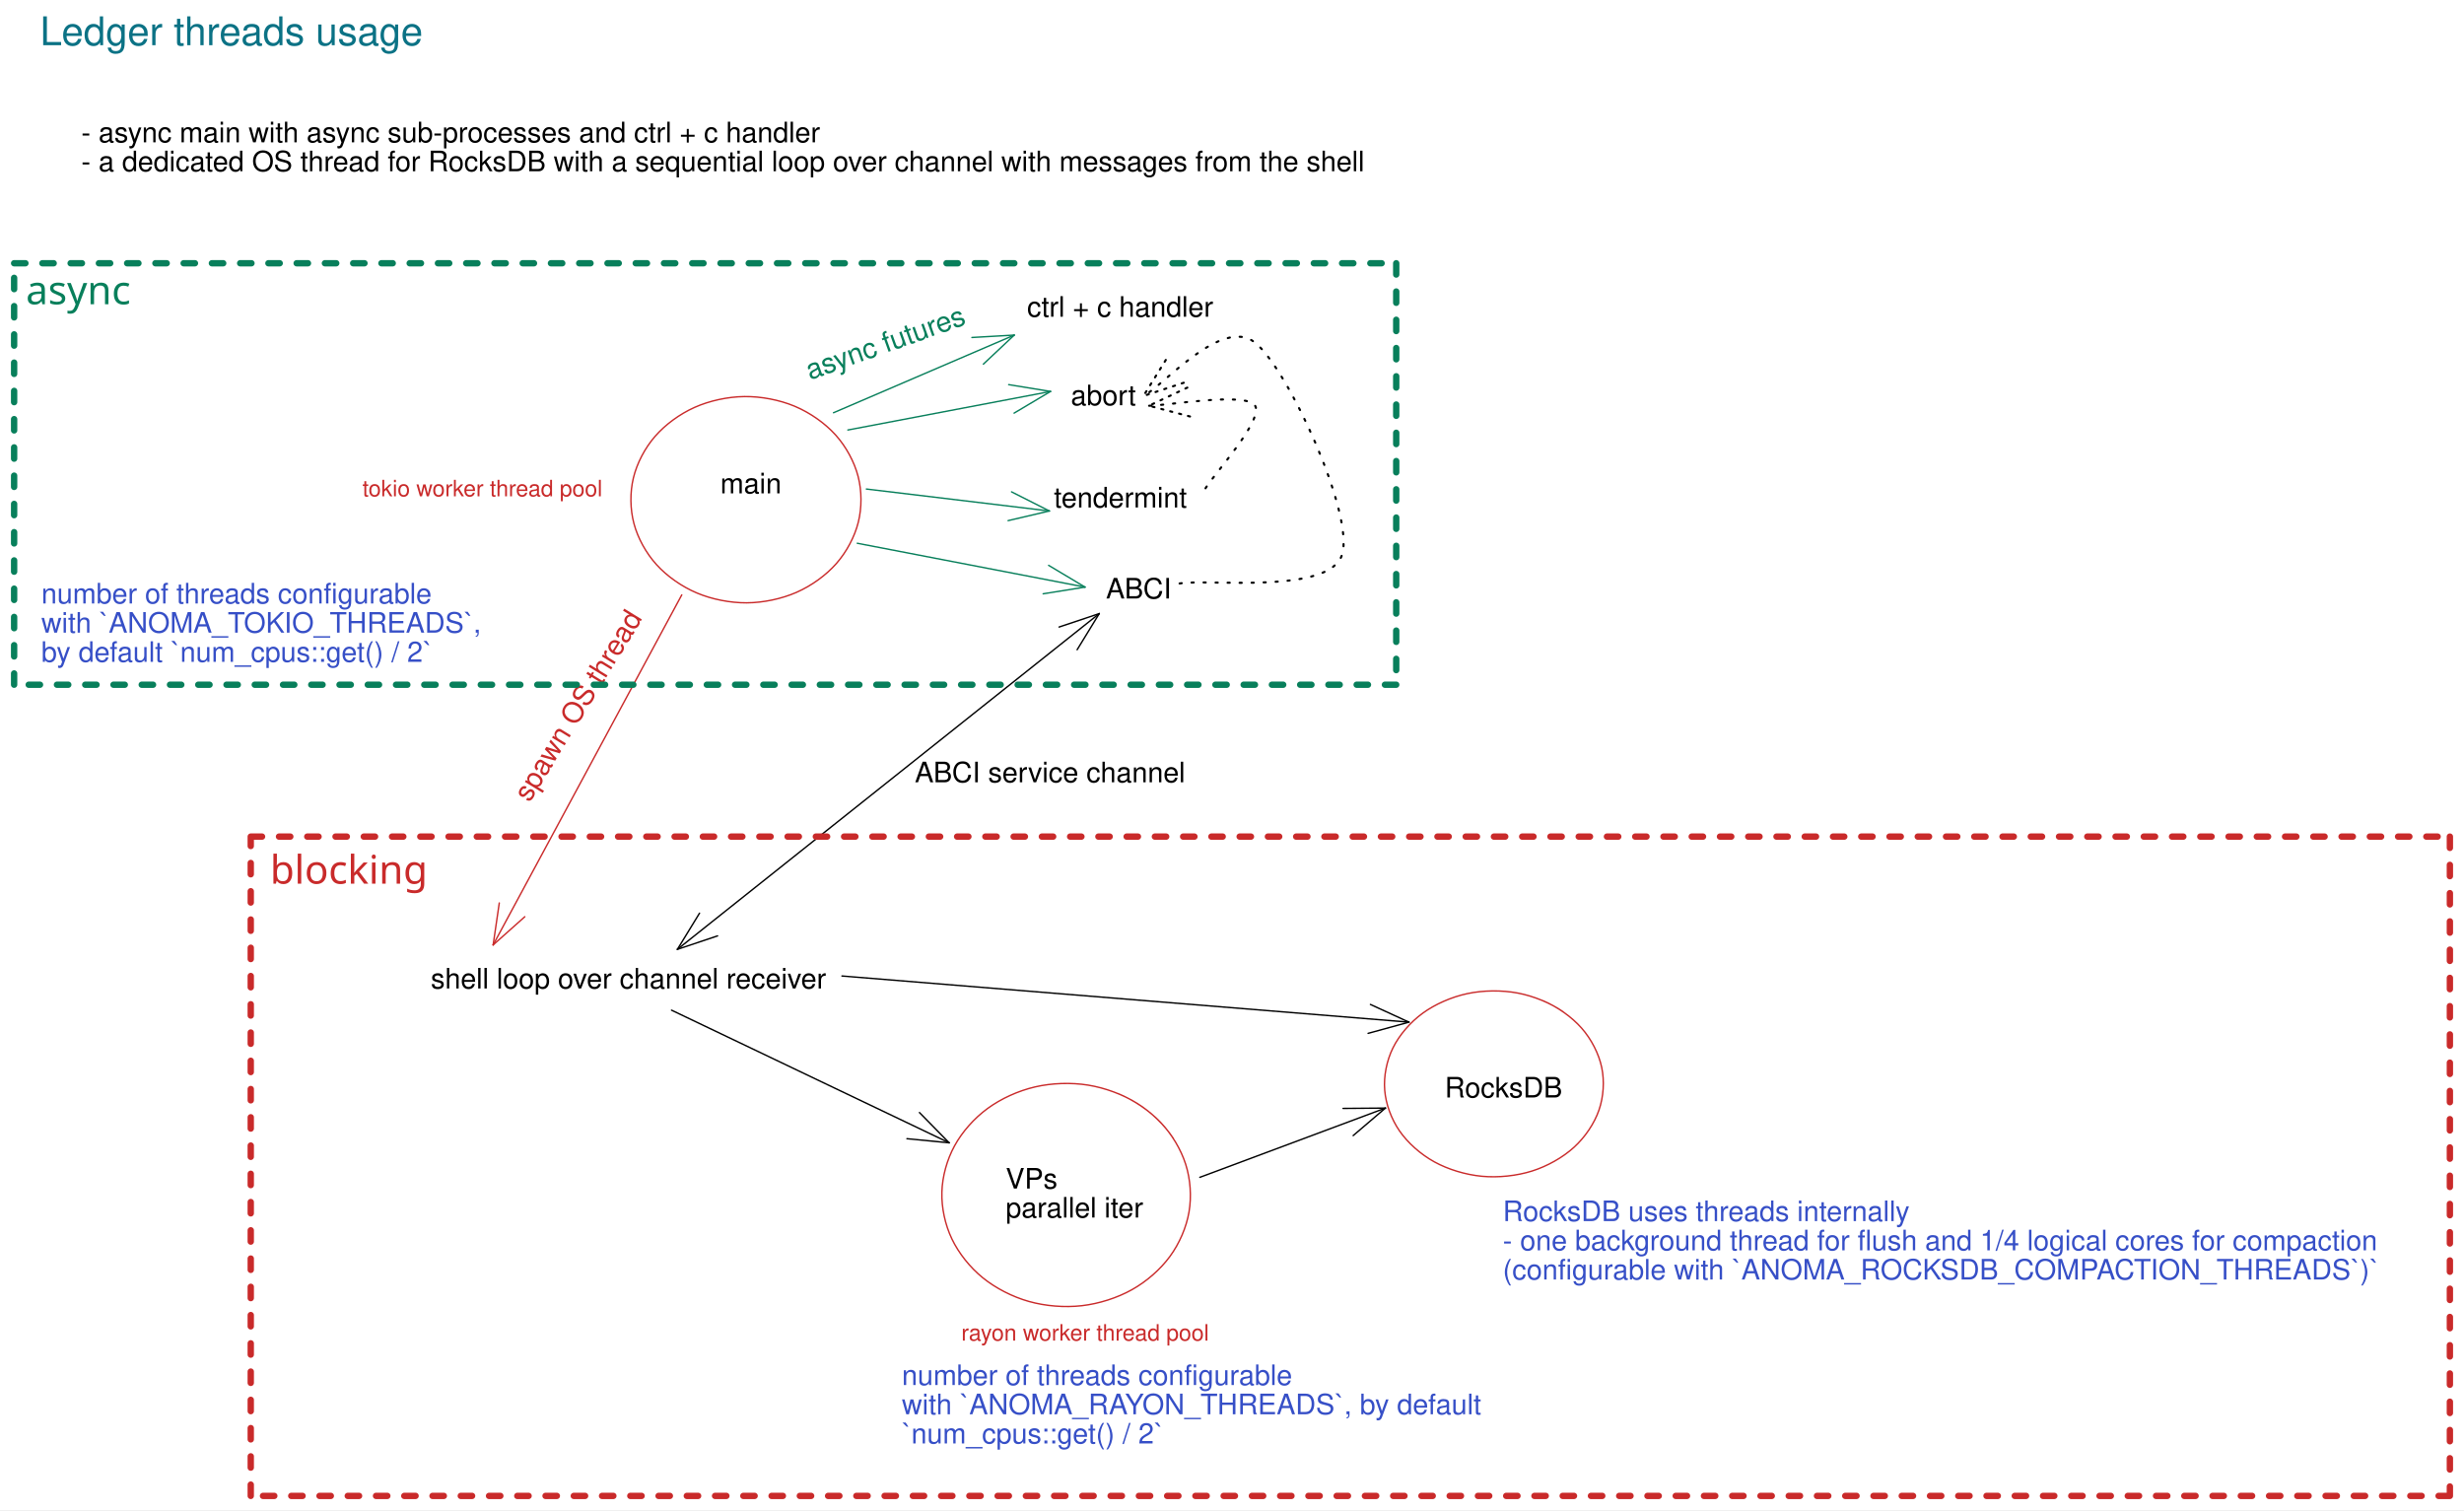
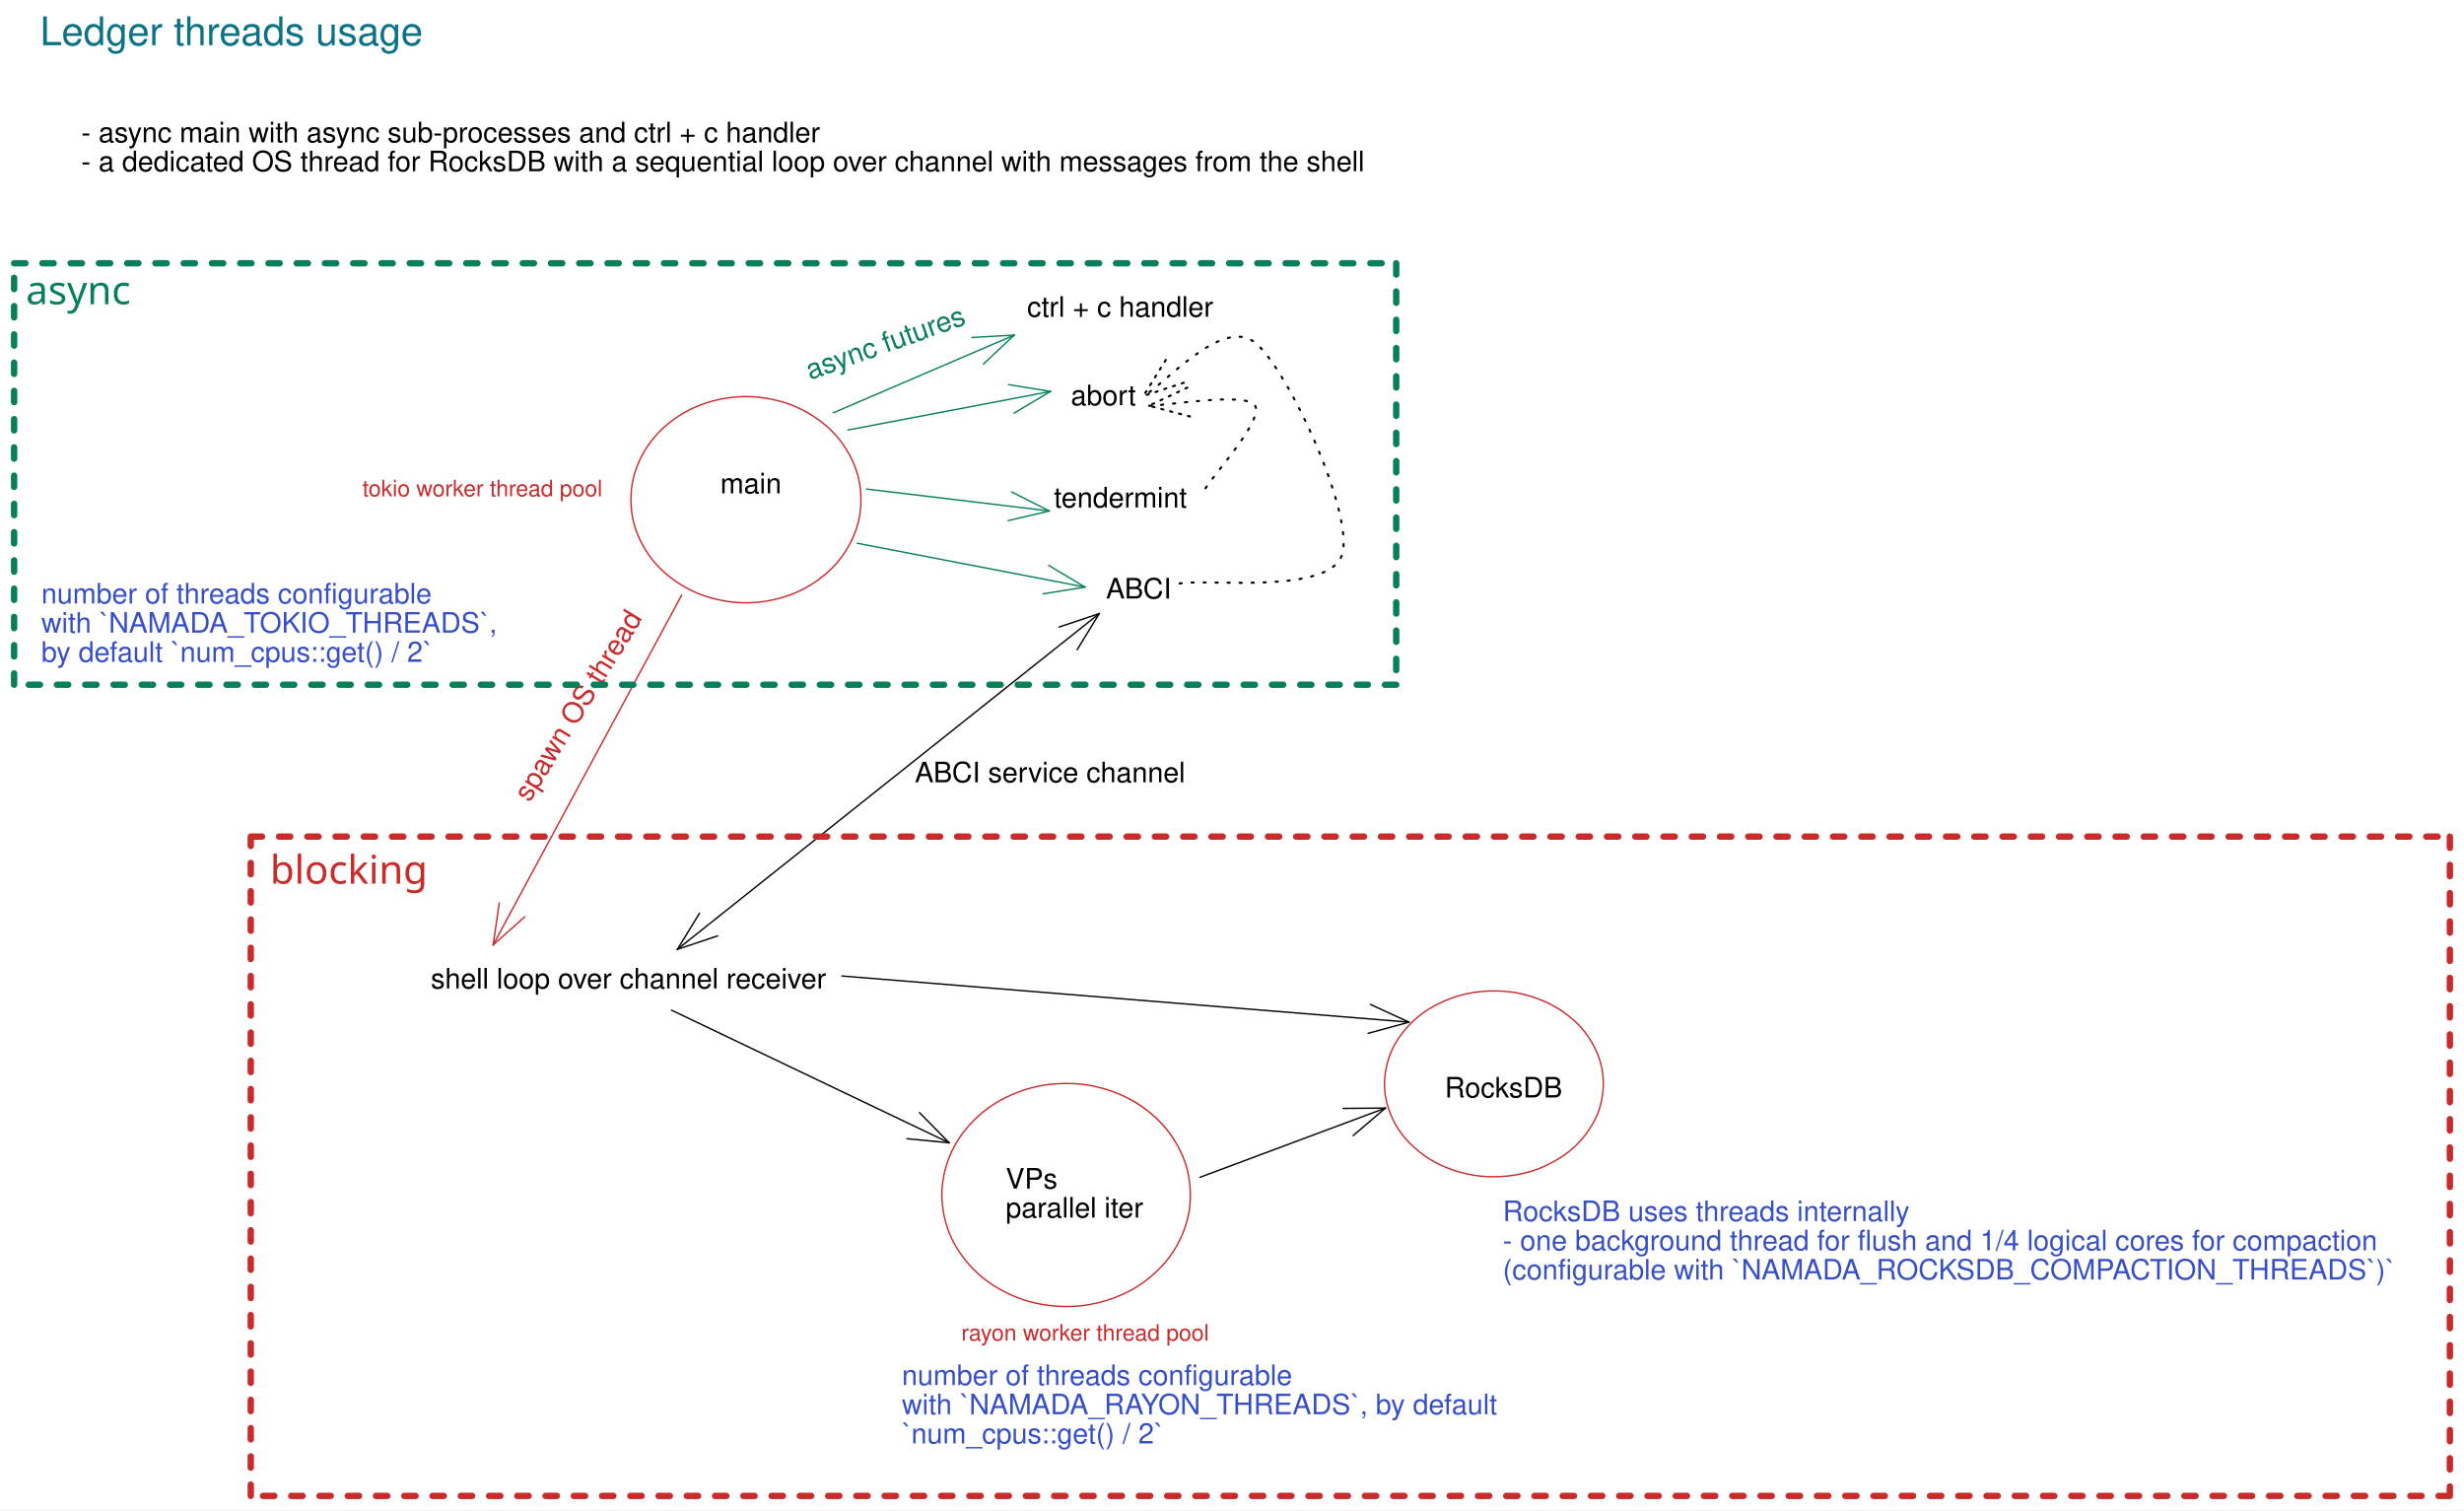
<svg xmlns="http://www.w3.org/2000/svg" version="1.1" viewBox="0 0 1744.167 1068.833" width="1744.167" height="1068.833">
  <defs>
    <style>
      @font-face {
        font-family: "Virgil";
        src: url("https://excalidraw.com/Virgil.woff2");
      }
      @font-face {
        font-family: "Cascadia";
        src: url("https://excalidraw.com/Cascadia.woff2");
      }
    </style>
  </defs>
  <rect x="0" y="0" width="1744.167" height="1068.833" fill="#ffffff" />
  <g transform="translate(57.52381 85.22619) rotate(0 455.5 20.5)">
    <text x="0" y="15.5" font-family="Helvetica, Segoe UI Emoji" font-size="20px" fill="#000000" text-anchor="start" style="white-space: pre;" direction="ltr">- async main with async sub-processes and ctrl + c handler</text>
    <text x="0" y="36" font-family="Helvetica, Segoe UI Emoji" font-size="20px" fill="#000000" text-anchor="start" style="white-space: pre;" direction="ltr">- a dedicated OS thread for RocksDB with a sequential loop over channel with messages from the shell</text>
  </g>
  <g stroke-linecap="round" transform="translate(446.5238 280.6905) rotate(0 81.5 73)">
    <path d="M116.79 7.2 C127.39 11.76, 137.77 19.15, 145.12 27.37 C152.47 35.6, 158.25 46.28, 160.9 56.54 C163.55 66.81, 163.6 78.68, 161.03 88.96 C158.46 99.24, 152.76 109.96, 145.47 118.23 C138.18 126.5, 127.87 133.95, 117.3 138.58 C106.73 143.21, 93.83 145.92, 82.07 146 C70.31 146.07, 57.36 143.52, 46.73 139.02 C36.09 134.53, 25.66 127.2, 18.24 119.03 C10.82 110.85, 4.96 100.2, 2.23 89.95 C-0.5 79.71, -0.64 67.84, 1.85 57.54 C4.34 47.24, 9.95 36.49, 17.18 28.17 C24.4 19.86, 34.66 12.34, 45.19 7.65 C55.72 2.95, 68.6 0.15, 80.36 0.01 C92.12 -0.14, 105.09 2.33, 115.76 6.76 C126.43 11.19, 136.92 18.45, 144.4 26.58" stroke="#c92a2a" stroke-width="1" fill="none" />
  </g>
  <g transform="translate(256.5714 338.2857) rotate(0 85.5 8.5)">
    <text x="0" y="13" font-family="Helvetica, Segoe UI Emoji" font-size="16px" fill="#c92a2a" text-anchor="start" style="white-space: pre;" direction="ltr">tokio worker thread pool</text>
  </g>
  <g transform="translate(509.8571 333.1905) rotate(0 21.5 10.5)">
    <text x="0" y="16" font-family="Helvetica, Segoe UI Emoji" font-size="20px" fill="#000000" text-anchor="start" style="white-space: pre;" direction="ltr">main</text>
  </g>
  <g transform="translate(746.0238 343.1905) rotate(0 47 10.5)">
    <text x="0" y="16" font-family="Helvetica, Segoe UI Emoji" font-size="20px" fill="#000000" text-anchor="start" style="white-space: pre;" direction="ltr">tendermint</text>
  </g>
  <g transform="translate(782.8571 407.6429) rotate(0 23.5 10.5)">
    <text x="0" y="16" font-family="Helvetica, Segoe UI Emoji" font-size="20px" fill="#000000" text-anchor="start" style="white-space: pre;" direction="ltr">ABCI</text>
  </g>
  <g stroke-linecap="round">
    <g transform="translate(613.2846 346.1528) rotate(0 64.76138 7.766949)">
      <path d="M0 0 C21.59 2.59, 107.94 12.94, 129.52 15.53 M0 0 C21.59 2.59, 107.94 12.94, 129.52 15.53" stroke="#087f5b" stroke-width="1" fill="none" />
    </g>
    <g transform="translate(613.2846 346.1528) rotate(0 64.76138 7.766949)">
      <path d="M100.31 22.36 C106.91 20.82, 113.5 19.28, 129.52 15.53 M100.31 22.36 C108.81 20.38, 117.32 18.39, 129.52 15.53" stroke="#087f5b" stroke-width="1" fill="none" />
    </g>
    <g transform="translate(613.2846 346.1528) rotate(0 64.76138 7.766949)">
      <path d="M102.75 1.99 C108.8 5.05, 114.84 8.11, 129.52 15.53 M102.75 1.99 C110.55 5.93, 118.34 9.87, 129.52 15.53" stroke="#087f5b" stroke-width="1" fill="none" />
    </g>
  </g>
  <g transform="translate(568.0238 233.1905) rotate(340.3303 59.5 10.5)">
    <text x="0" y="16" font-family="Helvetica, Segoe UI Emoji" font-size="20px" fill="#087f5b" text-anchor="start" style="white-space: pre;" direction="ltr">async futures</text>
  </g>
  <g stroke-linecap="round">
    <g transform="translate(606.8321 384.5314) rotate(0 80.59761 15.51635)">
      <path d="M0 0 C26.87 5.17, 134.33 25.86, 161.2 31.03 M0 0 C26.87 5.17, 134.33 25.86, 161.2 31.03" stroke="#087f5b" stroke-width="1" fill="none" />
    </g>
    <g transform="translate(606.8321 384.5314) rotate(0 80.59761 15.51635)">
      <path d="M131.57 35.78 C143.42 33.88, 155.26 31.98, 161.2 31.03 M131.57 35.78 C140.85 34.29, 150.13 32.81, 161.2 31.03" stroke="#087f5b" stroke-width="1" fill="none" />
    </g>
    <g transform="translate(606.8321 384.5314) rotate(0 80.59761 15.51635)">
      <path d="M135.45 15.63 C145.75 21.79, 156.04 27.95, 161.2 31.03 M135.45 15.63 C143.51 20.45, 151.58 25.28, 161.2 31.03" stroke="#087f5b" stroke-width="1" fill="none" />
    </g>
  </g>
  <g stroke-linecap="round">
    <g transform="translate(590.0158 292.1434) rotate(0 63.96158 -27.47822)">
      <path d="M0 0 C21.32 -9.16, 106.6 -45.8, 127.92 -54.96 M0 0 C21.32 -9.16, 106.6 -45.8, 127.92 -54.96" stroke="#087f5b" stroke-width="1" fill="none" />
    </g>
    <g transform="translate(590.0158 292.1434) rotate(0 63.96158 -27.47822)">
      <path d="M106.07 -34.4 C111.57 -39.57, 117.07 -44.74, 127.92 -54.96 M106.07 -34.4 C112.12 -40.09, 118.17 -45.78, 127.92 -54.96" stroke="#087f5b" stroke-width="1" fill="none" />
    </g>
    <g transform="translate(590.0158 292.1434) rotate(0 63.96158 -27.47822)">
      <path d="M97.97 -53.26 C105.51 -53.68, 113.04 -54.11, 127.92 -54.96 M97.97 -53.26 C106.26 -53.73, 114.56 -54.2, 127.92 -54.96" stroke="#087f5b" stroke-width="1" fill="none" />
    </g>
  </g>
  <g transform="translate(727.0238 208.1905) rotate(0 66 10.5)">
    <text x="0" y="16" font-family="Helvetica, Segoe UI Emoji" font-size="20px" fill="#000000" text-anchor="start" style="white-space: pre;" direction="ltr">ctrl + c handler</text>
  </g>
  <g transform="translate(304.9524 683.6667) rotate(0 140.5 10.5)">
    <text x="0" y="16" font-family="Helvetica, Segoe UI Emoji" font-size="20px" fill="#000000" text-anchor="start" style="white-space: pre;" direction="ltr">shell loop over channel receiver</text>
  </g>
  <g stroke-linecap="round">
    <g transform="translate(482.5926 421.0855) rotate(0 -66.75722 123.8739)">
      <path d="M0 0 C-22.25 41.29, -111.26 206.46, -133.51 247.75 M0 0 C-22.25 41.29, -111.26 206.46, -133.51 247.75" stroke="#c92a2a" stroke-width="1" fill="none" />
    </g>
    <g transform="translate(482.5926 421.0855) rotate(0 -66.75722 123.8739)">
      <path d="M-129.17 218.06 C-130.17 224.88, -131.17 231.71, -133.51 247.75 M-129.17 218.06 C-130.66 228.22, -132.14 238.38, -133.51 247.75" stroke="#c92a2a" stroke-width="1" fill="none" />
    </g>
    <g transform="translate(482.5926 421.0855) rotate(0 -66.75722 123.8739)">
      <path d="M-111.11 227.8 C-116.26 232.38, -121.41 236.97, -133.51 247.75 M-111.11 227.8 C-118.78 234.63, -126.44 241.45, -133.51 247.75" stroke="#c92a2a" stroke-width="1" fill="none" />
    </g>
  </g>
  <g transform="translate(333.2455 489.332) rotate(301.5103 77 10.5)">
    <text x="0" y="16" font-family="Helvetica, Segoe UI Emoji" font-size="20px" fill="#c92a2a" text-anchor="start" style="white-space: pre;" direction="ltr">spawn OS thread</text>
  </g>
  <g stroke-linecap="round">
    <g transform="translate(778.1368 434.3042) rotate(0 -149.3204 118.829)">
      <path d="M0 0 C-49.77 39.61, -248.87 198.05, -298.64 237.66 M0 0 C-49.77 39.61, -248.87 198.05, -298.64 237.66" stroke="#000000" stroke-width="1" fill="none" />
    </g>
    <g transform="translate(778.1368 434.3042) rotate(0 -149.3204 118.829)">
      <path d="M-15.67 25.58 C-11.11 18.14, -6.55 10.69, 0 0 M-15.67 25.58 C-9.46 15.45, -3.26 5.32, 0 0" stroke="#000000" stroke-width="1" fill="none" />
    </g>
    <g transform="translate(778.1368 434.3042) rotate(0 -149.3204 118.829)">
      <path d="M-28.45 9.53 C-20.17 6.75, -11.89 3.98, 0 0 M-28.45 9.53 C-17.18 5.75, -5.91 1.98, 0 0" stroke="#000000" stroke-width="1" fill="none" />
    </g>
    <g transform="translate(778.1368 434.3042) rotate(0 -149.3204 118.829)">
      <path d="M-282.97 212.08 C-287.53 219.52, -292.09 226.97, -298.64 237.66 M-282.97 212.08 C-289.18 222.21, -295.39 232.34, -298.64 237.66" stroke="#000000" stroke-width="1" fill="none" />
    </g>
    <g transform="translate(778.1368 434.3042) rotate(0 -149.3204 118.829)">
      <path d="M-270.19 228.13 C-278.47 230.91, -286.75 233.68, -298.64 237.66 M-270.19 228.13 C-281.46 231.91, -292.73 235.68, -298.64 237.66" stroke="#000000" stroke-width="1" fill="none" />
    </g>
  </g>
  <g transform="translate(647.5476 537.7143) rotate(0 95.5 10.5)">
    <text x="0" y="16" font-family="Helvetica, Segoe UI Emoji" font-size="20px" fill="#000000" text-anchor="start" style="white-space: pre;" direction="ltr">ABCI service channel</text>
  </g>
  <g stroke-linecap="round" transform="translate(666.6905 766.8333) rotate(0 88 79)">
    <path d="M124.74 7.22 C135.87 11.81, 146.8 19.2, 154.77 27.54 C162.75 35.89, 169.24 46.7, 172.61 57.27 C175.97 67.84, 176.84 80.1, 174.98 90.97 C173.13 101.84, 168.21 113.3, 161.47 122.48 C154.73 131.66, 144.93 140.24, 134.54 146.05 C124.14 151.86, 111.25 155.98, 99.1 157.37 C86.95 158.76, 73.32 157.67, 61.64 154.37 C49.95 151.08, 38.08 144.98, 28.99 137.61 C19.9 130.23, 11.95 120.24, 7.12 110.13 C2.3 100.03, -0.28 87.97, 0.03 76.98 C0.34 65.98, 3.61 54.06, 9.01 44.19 C14.4 34.32, 22.92 24.7, 32.41 17.76 C41.91 10.81, 54.12 5.27, 65.97 2.51 C77.83 -0.24, 91.51 -0.7, 103.56 1.24 C115.61 3.19, 128.25 7.89, 138.3 14.18 C148.35 20.46, 157.65 29.48, 163.86 38.95" stroke="#c92a2a" stroke-width="1" fill="none" />
  </g>
  <g transform="translate(680.4762 935.9048) rotate(0 88.5 8.5)">
    <text x="0" y="13" font-family="Helvetica, Segoe UI Emoji" font-size="16px" fill="#c92a2a" text-anchor="start" style="white-space: pre;" direction="ltr">rayon worker thread pool</text>
  </g>
  <g stroke-linecap="round">
    <g transform="translate(475.3546 715.0298) rotate(0 98.25063 46.93347)">
      <path d="M0 0 C32.75 15.64, 163.75 78.22, 196.5 93.87 M0 0 C32.75 15.64, 163.75 78.22, 196.5 93.87" stroke="#000000" stroke-width="1" fill="none" />
    </g>
    <g transform="translate(475.3546 715.0298) rotate(0 98.25063 46.93347)">
      <path d="M166.64 90.97 C174.91 91.78, 183.18 92.58, 196.5 93.87 M166.64 90.97 C176.92 91.97, 187.2 92.97, 196.5 93.87" stroke="#000000" stroke-width="1" fill="none" />
    </g>
    <g transform="translate(475.3546 715.0298) rotate(0 98.25063 46.93347)">
      <path d="M175.49 72.46 C181.31 78.39, 187.12 84.31, 196.5 93.87 M175.49 72.46 C182.72 79.83, 189.95 87.2, 196.5 93.87" stroke="#000000" stroke-width="1" fill="none" />
    </g>
  </g>
  <g transform="translate(711.881 825.8095) rotate(0 49 20.5)">
    <text x="0" y="15.5" font-family="Helvetica, Segoe UI Emoji" font-size="20px" fill="#000000" text-anchor="start" style="white-space: pre;" direction="ltr">VPs</text>
    <text x="0" y="36" font-family="Helvetica, Segoe UI Emoji" font-size="20px" fill="#000000" text-anchor="start" style="white-space: pre;" direction="ltr">parallel iter</text>
  </g>
  <g transform="translate(29.2381 411.4762) rotate(0 159.5 31)">
    <text x="0" y="15.667" font-family="Helvetica, Segoe UI Emoji" font-size="20px" fill="#364fc7" text-anchor="start" style="white-space: pre;" direction="ltr">number of threads configurable</text>
-     <text x="0" y="36.333" font-family="Helvetica, Segoe UI Emoji" font-size="20px" fill="#364fc7" text-anchor="start" style="white-space: pre;" direction="ltr">with `ANOMA_TOKIO_THREADS`, </text>
+     <text x="0" y="36.333" font-family="Helvetica, Segoe UI Emoji" font-size="20px" fill="#364fc7" text-anchor="start" style="white-space: pre;" direction="ltr">with `NAMADA_TOKIO_THREADS`, </text>
    <text x="0" y="57" font-family="Helvetica, Segoe UI Emoji" font-size="20px" fill="#364fc7" text-anchor="start" style="white-space: pre;" direction="ltr">by default `num_cpus::get() / 2`</text>
  </g>
  <g transform="translate(638.381 964.7143) rotate(0 206.5 31)">
    <text x="0" y="15.667" font-family="Helvetica, Segoe UI Emoji" font-size="20px" fill="#364fc7" text-anchor="start" style="white-space: pre;" direction="ltr">number of threads configurable</text>
-     <text x="0" y="36.333" font-family="Helvetica, Segoe UI Emoji" font-size="20px" fill="#364fc7" text-anchor="start" style="white-space: pre;" direction="ltr">with `ANOMA_RAYON_THREADS`, by default</text>
+     <text x="0" y="36.333" font-family="Helvetica, Segoe UI Emoji" font-size="20px" fill="#364fc7" text-anchor="start" style="white-space: pre;" direction="ltr">with `NAMADA_RAYON_THREADS`, by default</text>
    <text x="0" y="57" font-family="Helvetica, Segoe UI Emoji" font-size="20px" fill="#364fc7" text-anchor="start" style="white-space: pre;" direction="ltr">`num_cpus::get() / 2`</text>
  </g>
  <g transform="translate(1063.762 848.6667) rotate(0 317.5 31)">
    <text x="0" y="15.667" font-family="Helvetica, Segoe UI Emoji" font-size="20px" fill="#364fc7" text-anchor="start" style="white-space: pre;" direction="ltr">RocksDB uses threads internally</text>
    <text x="0" y="36.333" font-family="Helvetica, Segoe UI Emoji" font-size="20px" fill="#364fc7" text-anchor="start" style="white-space: pre;" direction="ltr">- one background thread for flush and 1/4 logical cores for compaction </text>
-     <text x="0" y="57" font-family="Helvetica, Segoe UI Emoji" font-size="20px" fill="#364fc7" text-anchor="start" style="white-space: pre;" direction="ltr">  (configurable with `ANOMA_ROCKSDB_COMPACTION_THREADS`)`</text>
+     <text x="0" y="57" font-family="Helvetica, Segoe UI Emoji" font-size="20px" fill="#364fc7" text-anchor="start" style="white-space: pre;" direction="ltr">  (configurable with `NAMADA_ROCKSDB_COMPACTION_THREADS`)`</text>
  </g>
  <g transform="translate(28.33333 10) rotate(0 136 14.5)">
    <text x="0" y="22" font-family="Helvetica, Segoe UI Emoji" font-size="28px" fill="#0b7285" text-anchor="start" style="white-space: pre;" direction="ltr">Ledger threads usage</text>
  </g>
  <g stroke-linecap="round" transform="translate(10 186.3333) rotate(0 489.1667 149.1667)">
    <path d="M0 0 C206.47 0, 412.94 0, 978.33 0 M978.33 0 C978.33 108.49, 978.33 216.97, 978.33 298.33 M978.33 298.33 C740.98 298.33, 503.63 298.33, 0 298.33 M0 298.33 C0 206.27, 0 114.21, 0 0" stroke="#087f5b" stroke-width="4.5" fill="none" stroke-dasharray="8 12" />
  </g>
  <g transform="translate(18.33333 190.3333) rotate(0 37 18)">
    <text x="0" y="25" font-family="Virgil, Segoe UI Emoji" font-size="28px" fill="#087f5b" text-anchor="start" style="white-space: pre;" direction="ltr">async</text>
  </g>
  <g transform="translate(191.1667 600) rotate(0 49 35.5)">
    <text x="0" y="25.5" font-family="Virgil, Segoe UI Emoji" font-size="28px" fill="#c92a2a" text-anchor="start" style="white-space: pre;" direction="ltr">blocking</text>
    <text x="0" y="61" font-family="Virgil, Segoe UI Emoji" font-size="28px" fill="#c92a2a" text-anchor="start" style="white-space: pre;" direction="ltr" />
  </g>
  <g stroke-linecap="round" transform="translate(177.5 592.1667) rotate(0 778.3333 233.3333)">
    <path d="M0 0 C361.52 0, 723.04 0, 1556.67 0 M1556.67 0 C1556.67 133.5, 1556.67 267, 1556.67 466.67 M1556.67 466.67 C975.48 466.67, 394.3 466.67, 0 466.67 M0 466.67 C0 341.84, 0 217.02, 0 0" stroke="#c92a2a" stroke-width="4.5" fill="none" stroke-dasharray="8 12" />
  </g>
  <g stroke-linecap="round" transform="translate(980 701.3333) rotate(0 77.5 65.83333)">
    <path d="M112.22 6.98 C122.56 11.38, 132.65 18.55, 139.58 26.42 C146.51 34.3, 151.74 44.55, 153.79 54.22 C155.83 63.9, 155.1 75.05, 151.83 84.48 C148.55 93.91, 142.02 103.61, 134.12 110.79 C126.21 117.97, 115.26 124.16, 104.41 127.57 C93.56 130.98, 80.5 132.35, 69 131.27 C57.5 130.19, 45.11 126.44, 35.39 121.1 C25.68 115.76, 16.58 107.69, 10.71 99.22 C4.84 90.75, 0.95 80.07, 0.18 70.27 C-0.6 60.46, 1.56 49.44, 6.03 40.37 C10.51 31.31, 18.25 22.27, 27.03 15.87 C35.81 9.47, 47.5 4.34, 58.73 1.96 C69.95 -0.42, 83.11 -0.56, 94.4 1.58 C105.69 3.73, 117.53 8.61, 126.49 14.82" stroke="#c92a2a" stroke-width="1" fill="none" />
  </g>
  <g transform="translate(1022.667 760.8333) rotate(0 41.5 10.5)">
    <text x="0" y="16" font-family="Helvetica, Segoe UI Emoji" font-size="20px" fill="#000000" text-anchor="start" style="white-space: pre;" direction="ltr">RocksDB</text>
  </g>
  <g stroke-linecap="round">
    <g transform="translate(595.987 690.8377) rotate(0 200.6796 16.329)">
      <path d="M0 0 C66.89 5.44, 334.47 27.22, 401.36 32.66 M0 0 C66.89 5.44, 334.47 27.22, 401.36 32.66" stroke="#000000" stroke-width="1" fill="none" />
    </g>
    <g transform="translate(595.987 690.8377) rotate(0 200.6796 16.329)">
      <path d="M372.43 40.6 C381.41 38.13, 390.4 35.67, 401.36 32.66 M372.43 40.6 C380.49 38.39, 388.55 36.17, 401.36 32.66" stroke="#000000" stroke-width="1" fill="none" />
    </g>
    <g transform="translate(595.987 690.8377) rotate(0 200.6796 16.329)">
      <path d="M374.09 20.14 C382.56 24.03, 391.03 27.92, 401.36 32.66 M374.09 20.14 C381.69 23.63, 389.29 27.12, 401.36 32.66" stroke="#000000" stroke-width="1" fill="none" />
    </g>
  </g>
  <g stroke-linecap="round">
    <g transform="translate(849.3204 833.3377) rotate(0 65.67962 -24.50433)">
      <path d="M0 0 C21.89 -8.17, 109.47 -40.84, 131.36 -49.01 M0 0 C21.89 -8.17, 109.47 -40.84, 131.36 -49.01" stroke="#000000" stroke-width="1" fill="none" />
    </g>
    <g transform="translate(849.3204 833.3377) rotate(0 65.67962 -24.50433)">
      <path d="M108.53 -29.54 C115.63 -35.59, 122.73 -41.65, 131.36 -49.01 M108.53 -29.54 C114.41 -34.56, 120.29 -39.57, 131.36 -49.01" stroke="#000000" stroke-width="1" fill="none" />
    </g>
    <g transform="translate(849.3204 833.3377) rotate(0 65.67962 -24.50433)">
      <path d="M101.36 -48.77 C110.69 -48.84, 120.02 -48.92, 131.36 -49.01 M101.36 -48.77 C109.09 -48.83, 116.81 -48.89, 131.36 -49.01" stroke="#000000" stroke-width="1" fill="none" />
    </g>
  </g>
  <g transform="translate(758 270.8333) rotate(0 23 10.5)">
    <text x="0" y="16" font-family="Helvetica, Segoe UI Emoji" font-size="20px" fill="#000000" text-anchor="start" style="white-space: pre;" direction="ltr">abort</text>
  </g>
  <g stroke-linecap="round">
    <g transform="translate(600.1742 304.3589) rotate(0 71.7205 -13.64196)">
      <path d="M0 0 C23.91 -4.55, 119.53 -22.74, 143.44 -27.28 M0 0 C23.91 -4.55, 119.53 -22.74, 143.44 -27.28" stroke="#087f5b" stroke-width="1" fill="none" />
    </g>
    <g transform="translate(600.1742 304.3589) rotate(0 71.7205 -13.64196)">
      <path d="M117.66 -11.94 C123.15 -15.2, 128.64 -18.47, 143.44 -27.28 M117.66 -11.94 C124.27 -15.87, 130.88 -19.8, 143.44 -27.28" stroke="#087f5b" stroke-width="1" fill="none" />
    </g>
    <g transform="translate(600.1742 304.3589) rotate(0 71.7205 -13.64196)">
      <path d="M113.83 -32.1 C120.13 -31.07, 126.44 -30.05, 143.44 -27.28 M113.83 -32.1 C121.42 -30.86, 129.01 -29.63, 143.44 -27.28" stroke="#087f5b" stroke-width="1" fill="none" />
    </g>
  </g>
  <g stroke-linecap="round">
    <g transform="translate(853.3333 359.6023) rotate(0 -2.10125 -45.42864)">
      <path d="M0 -13.99 C5.83 -23.76, 41.67 -62.88, 35 -72.62 C28.33 -82.35, -27.5 -72.44, -40 -72.41" stroke="#000000" stroke-width="1.5" fill="none" stroke-dasharray="1.5 7" />
    </g>
    <g transform="translate(853.3333 359.6023) rotate(0 -2.10125 -45.42864)">
      <path d="M-12.88 -85.23 C-20.47 -81.64, -28.06 -78.05, -40 -72.41" stroke="#000000" stroke-width="1.5" fill="none" stroke-dasharray="1.5 5" />
    </g>
    <g transform="translate(853.3333 359.6023) rotate(0 -2.10125 -45.42864)">
      <path d="M-10.98 -64.8 C-19.1 -66.93, -27.22 -69.06, -40 -72.41" stroke="#000000" stroke-width="1.5" fill="none" stroke-dasharray="1.5 5" />
    </g>
  </g>
  <g stroke-linecap="round">
    <g transform="translate(835 437.4469) rotate(0 45.23936 -111.6527)">
      <path d="M0 -24.45 C19.17 -27.85, 106.11 -16.43, 115 -44.85 C123.89 -73.28, 76.76 -176.28, 53.33 -195 C29.9 -213.72, -12.43 -163.47, -25.59 -157.17" stroke="#000000" stroke-width="1.5" fill="none" stroke-dasharray="1.5 7" />
    </g>
    <g transform="translate(835 437.4469) rotate(0 45.23936 -111.6527)">
      <path d="M-9.78 -182.66 C-14.11 -175.67, -18.45 -168.68, -25.59 -157.17" stroke="#000000" stroke-width="1.5" fill="none" stroke-dasharray="1.5 5" />
    </g>
    <g transform="translate(835 437.4469) rotate(0 45.23936 -111.6527)">
      <path d="M2.91 -166.53 C-4.9 -163.96, -12.72 -161.4, -25.59 -157.17" stroke="#000000" stroke-width="1.5" fill="none" stroke-dasharray="1.5 5" />
    </g>
  </g>
</svg>
